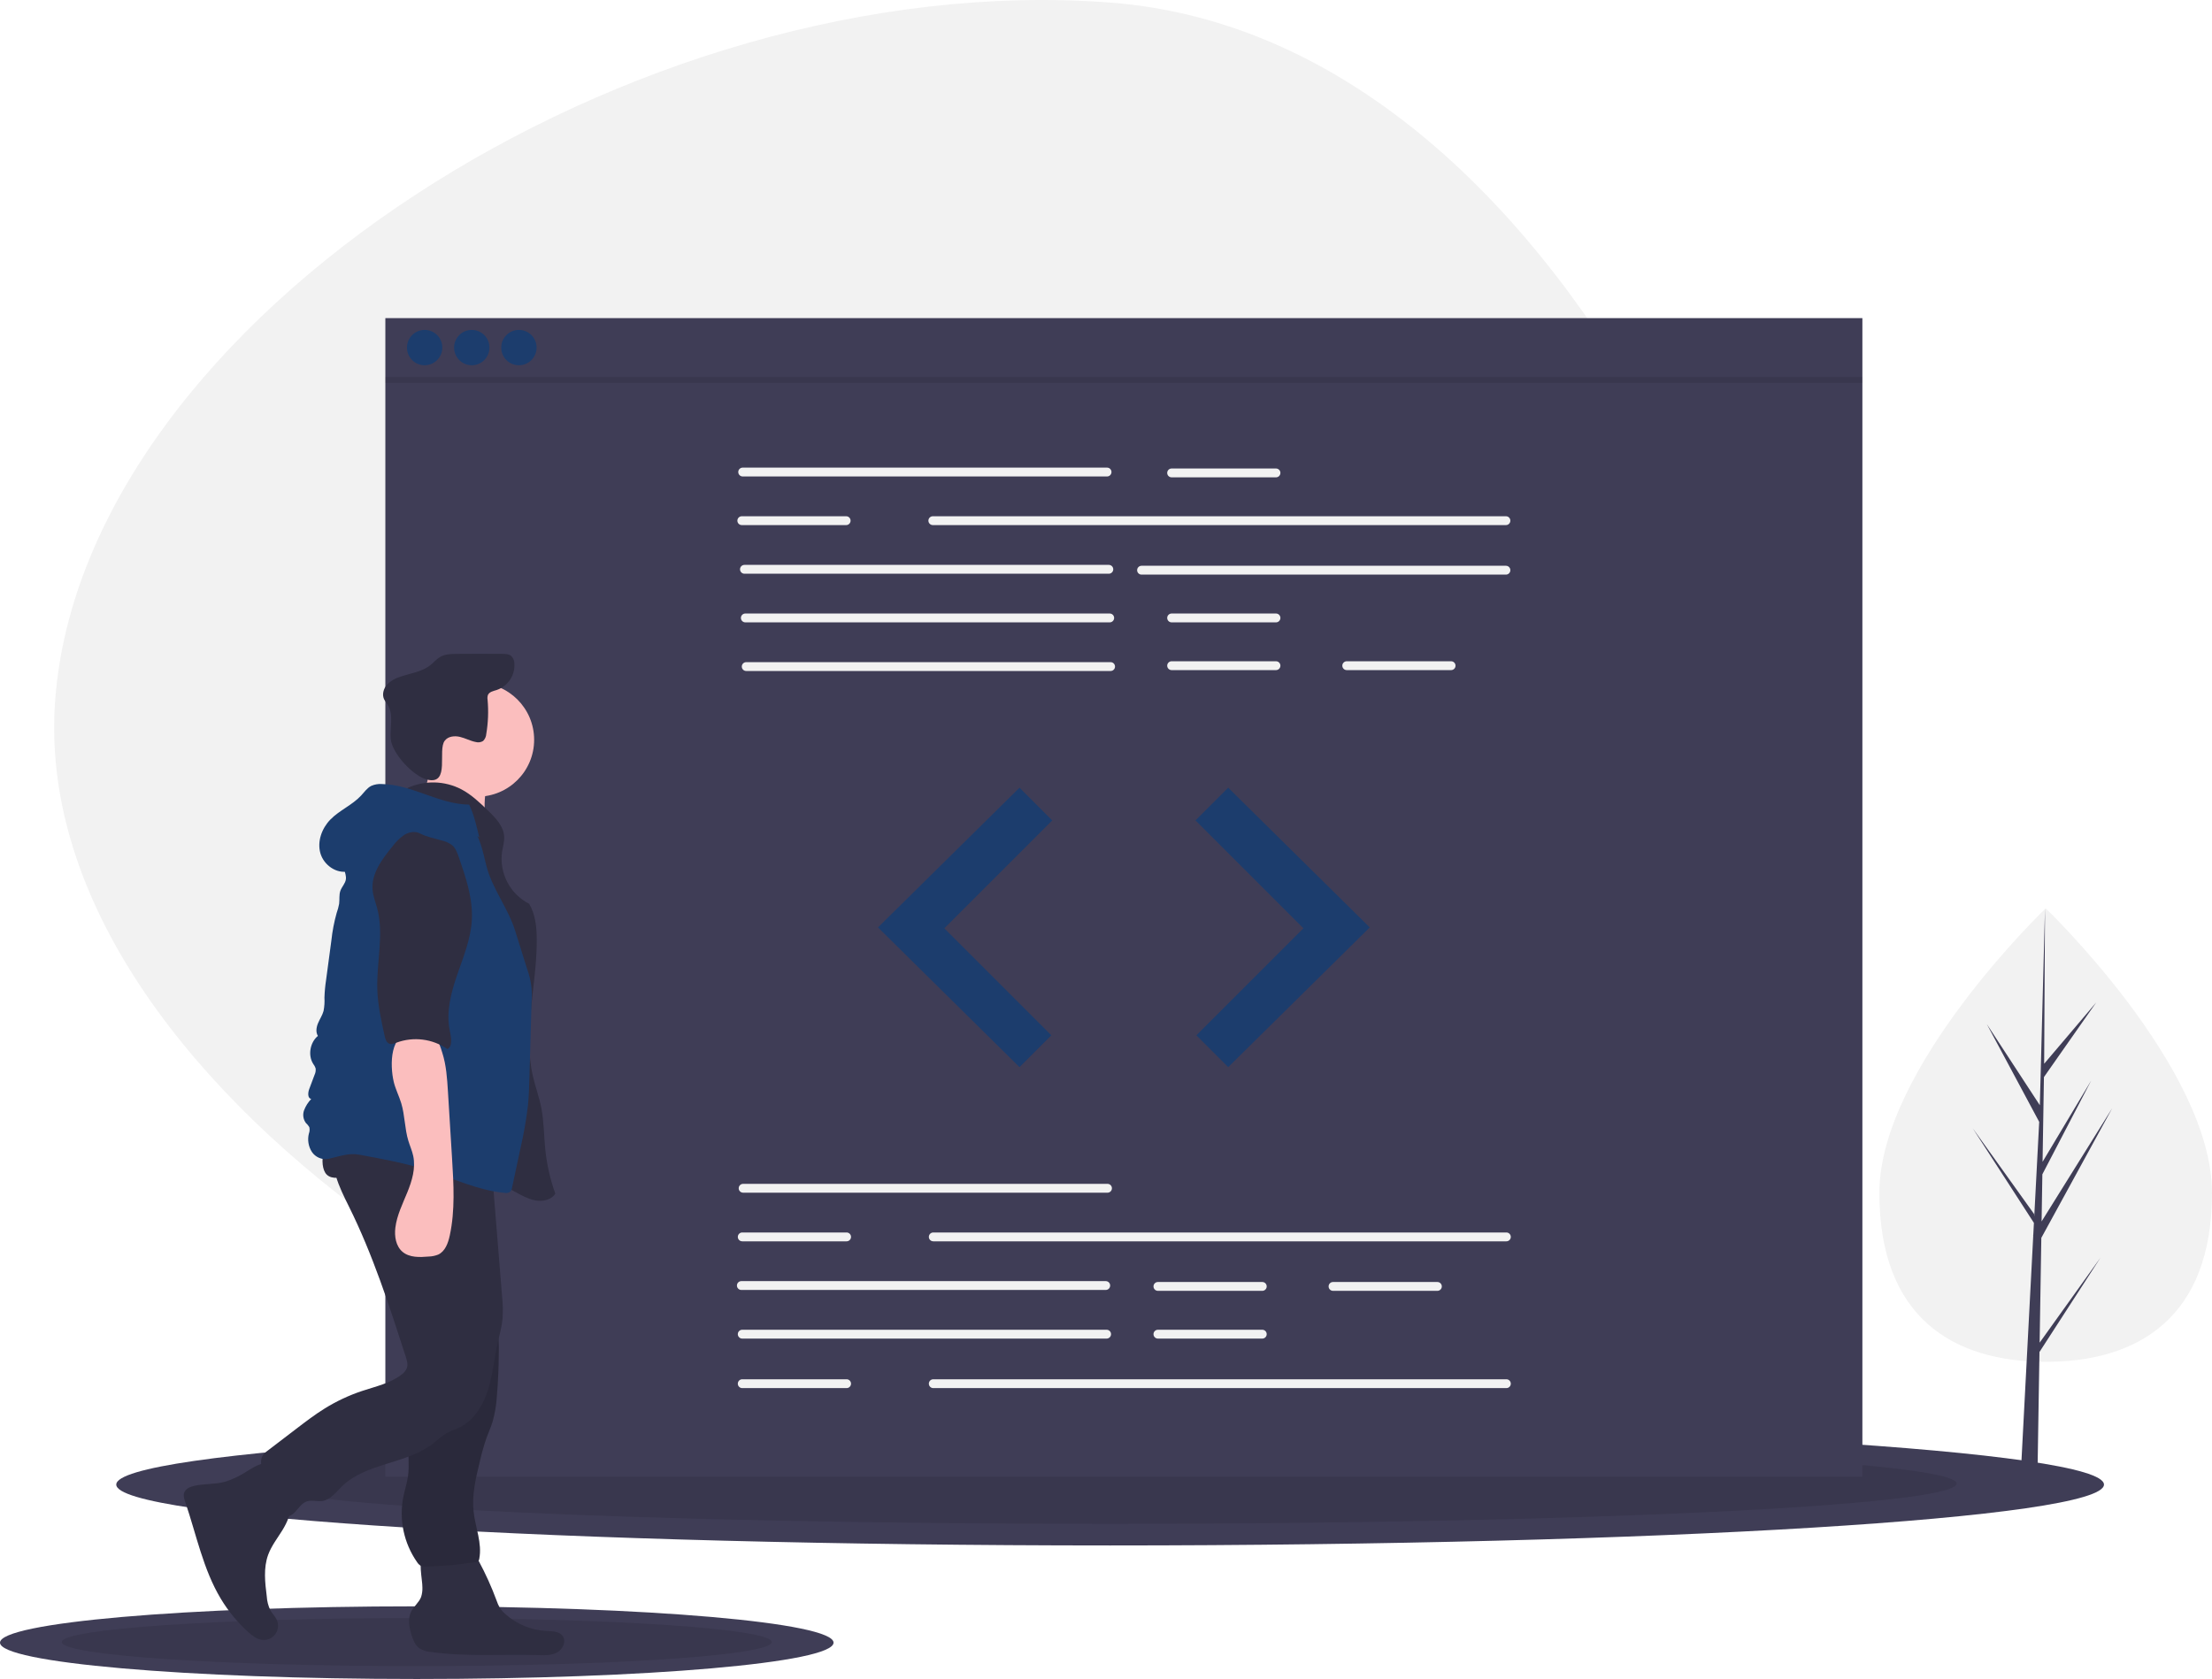
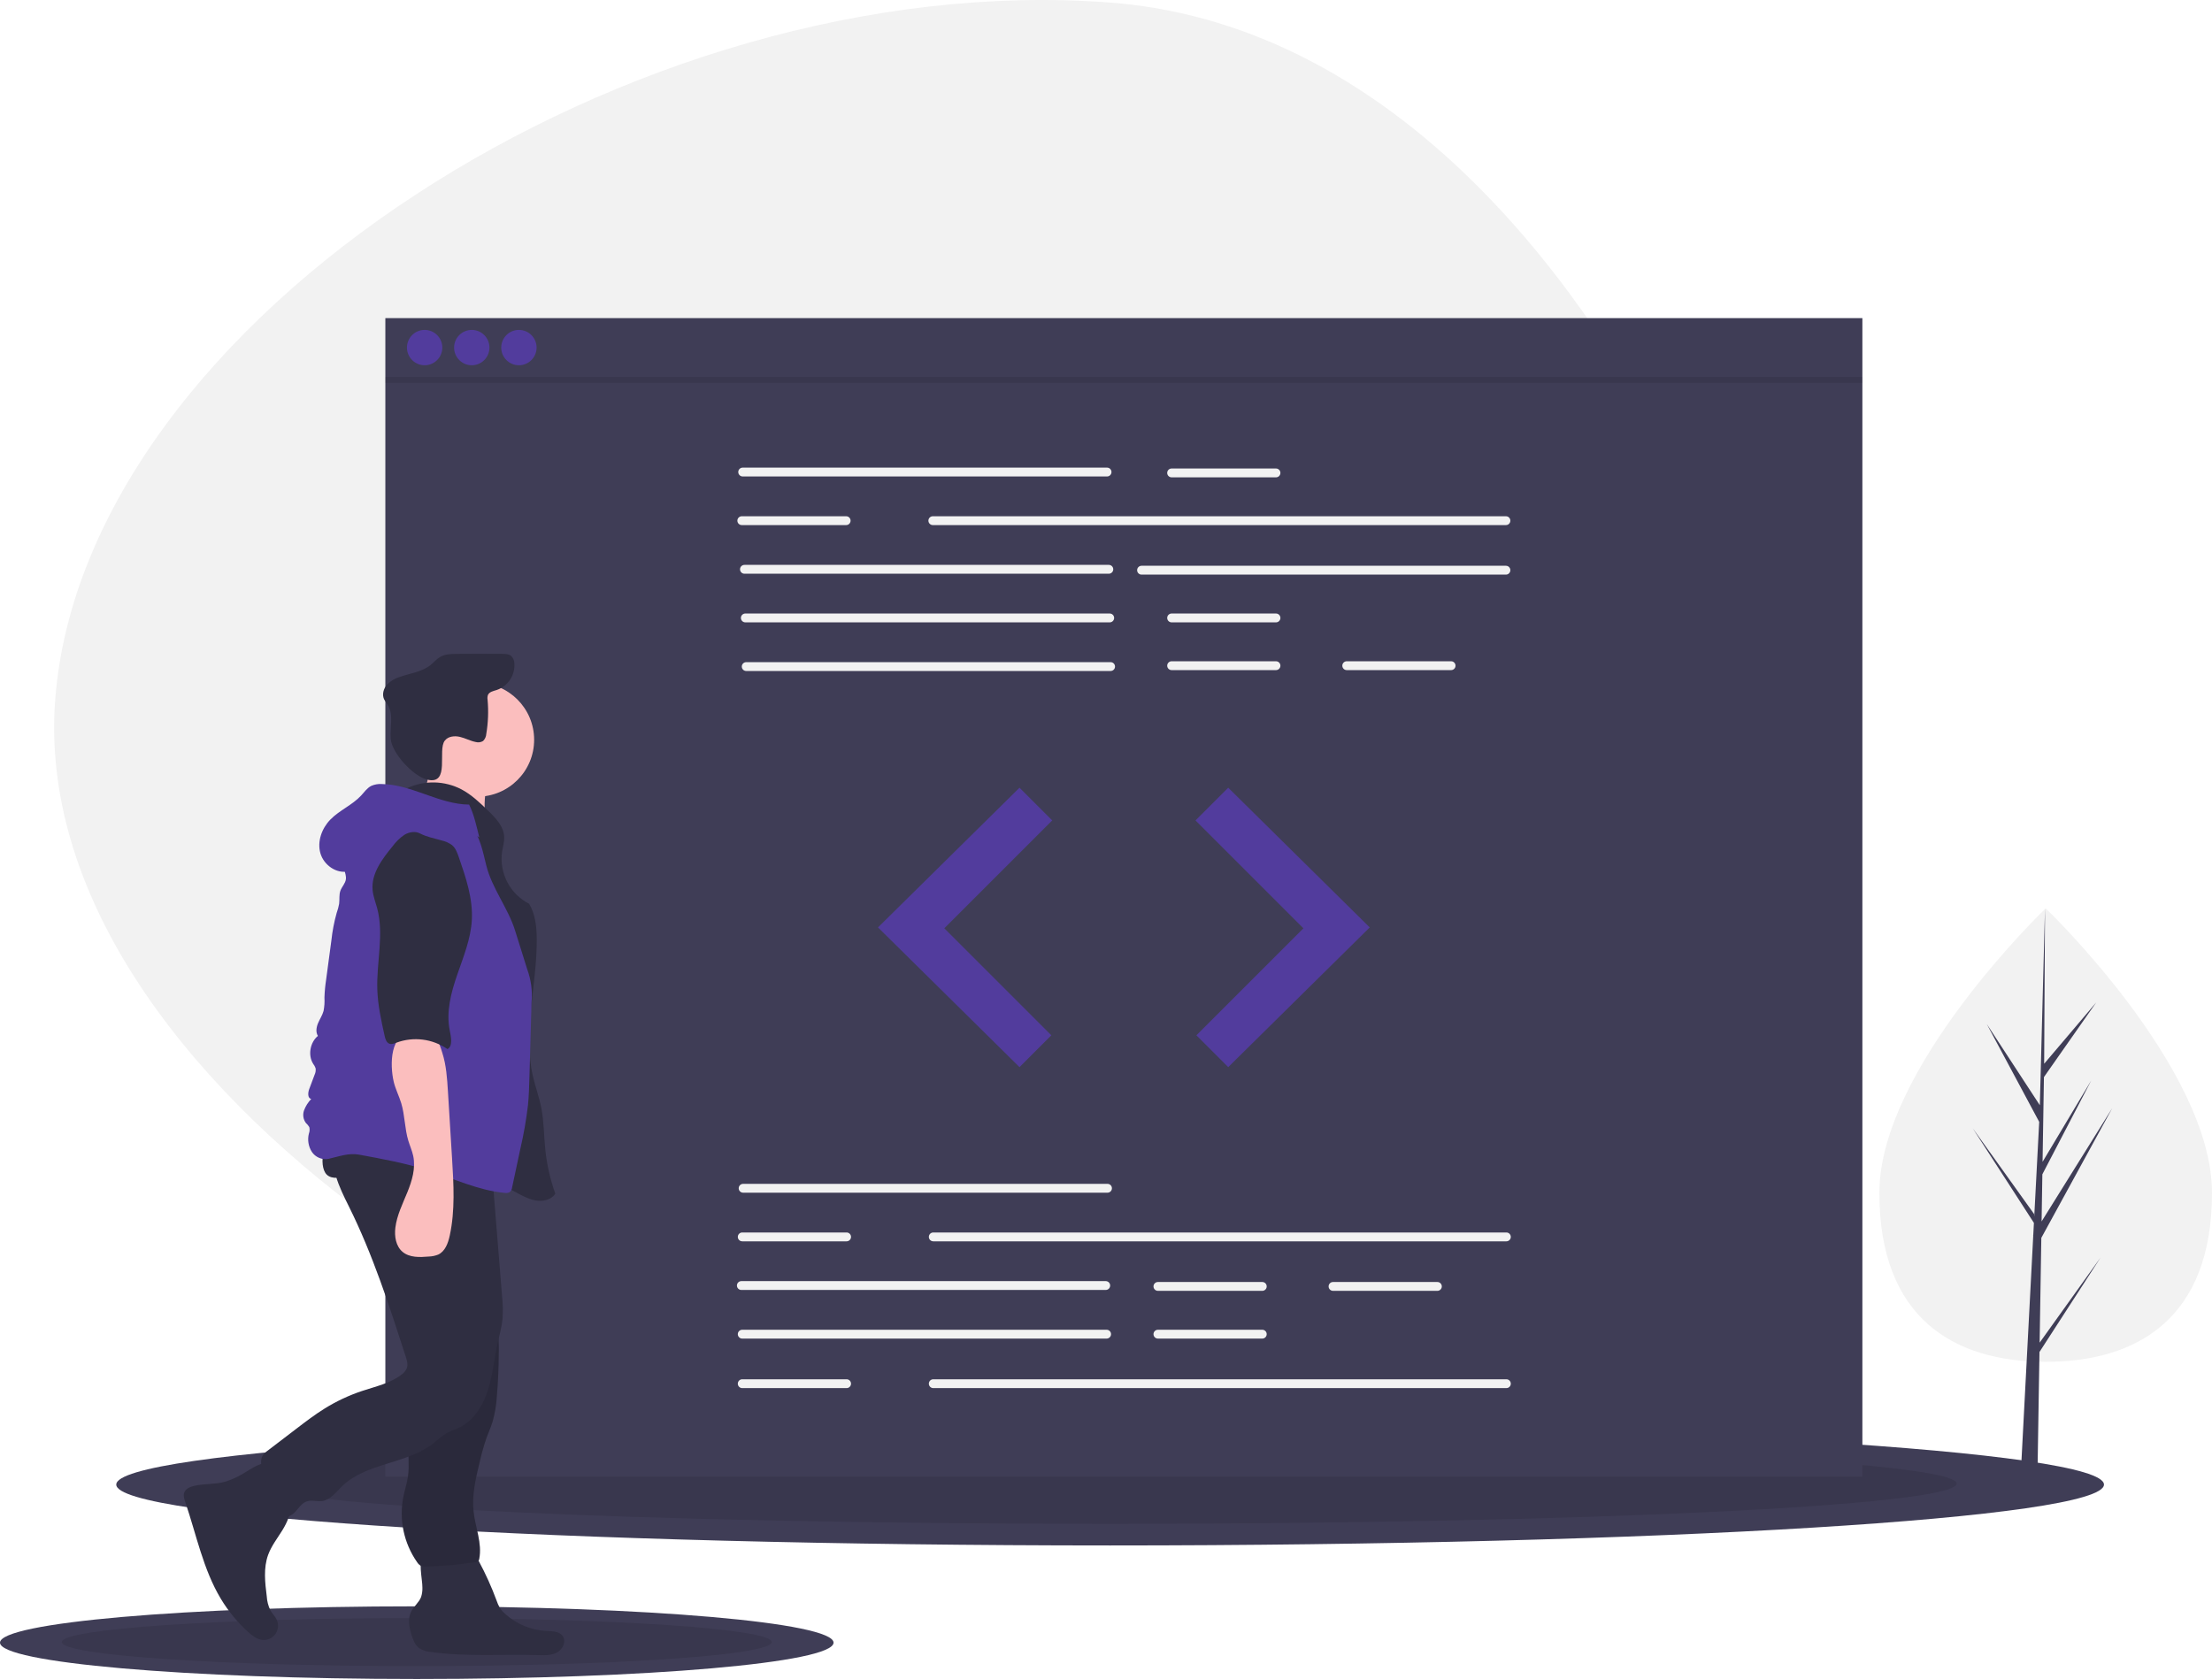
<svg xmlns="http://www.w3.org/2000/svg" id="a594ac37-6d44-4297-8862-1cbd9c01c0b7" data-name="Layer 1" width="1126.194" height="855" viewBox="0 0 1126.194 855">
  <path d="M581.768,778.438C339.369,759.991,50.297,572.172,65.014,378.781S359.7,5.358,602.099,23.805,984.031,403.667,969.314,597.058,824.166,796.885,581.768,778.438Z" transform="translate(-36.90323 -22.5)" fill="#f2f2f2" />
  <ellipse cx="565.194" cy="756" rx="506" ry="31" fill="#3f3d56" />
  <ellipse cx="565.194" cy="755.5" rx="431" ry="20.5" opacity="0.1" />
  <ellipse cx="212.194" cy="836.5" rx="212.194" ry="18.5" fill="#3f3d56" />
  <ellipse cx="212.194" cy="836.202" rx="180.742" ry="12.234" opacity="0.1" />
  <rect x="196.194" y="162" width="752" height="590" fill="#3f3d56" />
  <path d="M600.541,265.129H415.024a2.251,2.251,0,1,1,0-4.503H600.541a2.251,2.251,0,0,1,0,4.503Z" transform="translate(-36.90323 -22.5)" fill="#f2f2f2" />
  <path d="M803.62,289.895H511.835a2.251,2.251,0,0,1,0-4.503H803.62a2.251,2.251,0,1,1,0,4.503Z" transform="translate(-36.90323 -22.5)" fill="#f2f2f2" />
  <path d="M601.442,314.661H415.924a2.251,2.251,0,1,1,0-4.503H601.442a2.251,2.251,0,1,1,0,4.503Z" transform="translate(-36.90323 -22.5)" fill="#f2f2f2" />
  <path d="M803.62,315.111H618.102a2.251,2.251,0,0,1,0-4.503H803.62a2.251,2.251,0,1,1,0,4.503Z" transform="translate(-36.90323 -22.5)" fill="#f2f2f2" />
  <path d="M601.892,339.426H416.374a2.251,2.251,0,0,1,0-4.503H601.892a2.251,2.251,0,1,1,0,4.503Z" transform="translate(-36.90323 -22.5)" fill="#f2f2f2" />
  <path d="M602.342,364.192H416.825a2.251,2.251,0,0,1,0-4.503H602.342a2.251,2.251,0,1,1,0,4.503Z" transform="translate(-36.90323 -22.5)" fill="#f2f2f2" />
  <path d="M686.546,265.579H633.412a2.251,2.251,0,0,1,0-4.503h53.134a2.251,2.251,0,1,1,0,4.503Z" transform="translate(-36.90323 -22.5)" fill="#f2f2f2" />
  <path d="M686.546,339.426H633.412a2.251,2.251,0,0,1,0-4.503h53.134a2.251,2.251,0,1,1,0,4.503Z" transform="translate(-36.90323 -22.5)" fill="#f2f2f2" />
  <path d="M686.546,363.742H633.412a2.251,2.251,0,1,1,0-4.503h53.134a2.251,2.251,0,1,1,0,4.503Z" transform="translate(-36.90323 -22.5)" fill="#f2f2f2" />
  <path d="M775.702,363.742H722.569a2.251,2.251,0,0,1,0-4.503h53.134a2.251,2.251,0,1,1,0,4.503Z" transform="translate(-36.90323 -22.5)" fill="#f2f2f2" />
  <path d="M467.707,289.895H414.573a2.251,2.251,0,0,1,0-4.503h53.134a2.251,2.251,0,0,1,0,4.503Z" transform="translate(-36.90323 -22.5)" fill="#f2f2f2" />
  <path d="M600.766,629.861H415.249a2.251,2.251,0,0,1,0-4.503H600.766a2.251,2.251,0,0,1,0,4.503Z" transform="translate(-36.90323 -22.5)" fill="#f2f2f2" />
  <path d="M599.866,679.392H414.348a2.251,2.251,0,1,1,0-4.503H599.866a2.251,2.251,0,0,1,0,4.503Z" transform="translate(-36.90323 -22.5)" fill="#f2f2f2" />
  <path d="M600.316,704.158H414.798a2.251,2.251,0,1,1,0-4.503H600.316a2.251,2.251,0,1,1,0,4.503Z" transform="translate(-36.90323 -22.5)" fill="#f2f2f2" />
  <path d="M679.566,679.842H626.433a2.251,2.251,0,0,1,0-4.503h53.134a2.251,2.251,0,0,1,0,4.503Z" transform="translate(-36.90323 -22.5)" fill="#f2f2f2" />
  <path d="M679.566,704.158H626.433a2.251,2.251,0,0,1,0-4.503h53.134a2.251,2.251,0,1,1,0,4.503Z" transform="translate(-36.90323 -22.5)" fill="#f2f2f2" />
  <path d="M768.723,679.842H715.589a2.251,2.251,0,1,1,0-4.503h53.134a2.251,2.251,0,0,1,0,4.503Z" transform="translate(-36.90323 -22.5)" fill="#f2f2f2" />
  <path d="M803.845,654.626H512.06a2.251,2.251,0,0,1,0-4.503H803.845a2.251,2.251,0,0,1,0,4.503Z" transform="translate(-36.90323 -22.5)" fill="#f2f2f2" />
  <path d="M467.932,654.626H414.798a2.251,2.251,0,0,1,0-4.503H467.932a2.251,2.251,0,0,1,0,4.503Z" transform="translate(-36.90323 -22.5)" fill="#f2f2f2" />
  <path d="M803.845,729.374H512.06a2.251,2.251,0,1,1,0-4.503H803.845a2.251,2.251,0,0,1,0,4.503Z" transform="translate(-36.90323 -22.5)" fill="#f2f2f2" />
  <path d="M467.932,729.374H414.798a2.251,2.251,0,1,1,0-4.503H467.932a2.251,2.251,0,1,1,0,4.503Z" transform="translate(-36.90323 -22.5)" fill="#f2f2f2" />
-   <polygon points="519.06 401.13 447.014 472.275 519.06 543.42 535.27 527.21 480.786 472.725 535.72 417.79 519.06 401.13" fill="#1c3d6d" />
-   <polygon points="625.327 401.13 697.373 472.275 625.327 543.42 609.117 527.21 663.602 472.725 608.667 417.79 625.327 401.13" fill="#1c3d6d" />
-   <circle cx="216.194" cy="177" r="9" fill="#1c3d6d" />
-   <circle cx="240.194" cy="177" r="9" fill="#1c3d6d" />
-   <circle cx="264.194" cy="177" r="9" fill="#1c3d6d" />
+   <polygon points="519.06 401.13 447.014 472.275 519.06 543.42 535.27 527.21 480.786 472.725 535.72 417.79 519.06 401.13" fill="#523c9d" />
+   <polygon points="625.327 401.13 697.373 472.275 625.327 543.42 609.117 527.21 663.602 472.725 608.667 417.79 625.327 401.13" fill="#523c9d" />
+   <circle cx="216.194" cy="177" r="9" fill="#523c9d" />
+   <circle cx="240.194" cy="177" r="9" fill="#523c9d" />
+   <circle cx="264.194" cy="177" r="9" fill="#523c9d" />
  <rect x="196.194" y="192" width="752" height="3" opacity="0.1" />
  <path d="M1163.097,629.954c0,63.771-37.911,86.038-84.676,86.038s-84.676-22.266-84.676-86.038,84.676-144.898,84.676-144.898S1163.097,566.182,1163.097,629.954Z" transform="translate(-36.90323 -22.5)" fill="#f2f2f2" />
  <polygon points="1038.433 683.736 1039.3 630.365 1075.391 564.338 1039.436 621.993 1039.826 597.995 1064.699 550.226 1039.929 591.645 1039.929 591.645 1040.63 548.484 1067.265 510.453 1040.74 541.697 1041.178 462.556 1038.425 567.325 1038.651 563.003 1011.571 521.552 1038.217 571.3 1035.694 619.503 1035.619 618.223 1004.4 574.602 1035.524 622.743 1035.209 628.771 1035.152 628.862 1035.178 629.357 1028.776 751.653 1037.329 751.653 1038.355 688.485 1069.404 640.461 1038.433 683.736" fill="#3f3d56" />
  <path d="M159.525,773.591a43.126,43.126,0,0,1-8.178,3.503c-5.079,1.387-10.507.878-15.637,2.063-2.1.485-4.386,1.499-5.054,3.549-.49,1.503.043,3.127.553,4.623,5.669,16.62,9.085,34.266,18.125,49.321a74.641,74.641,0,0,0,13.993,16.988c2.055,1.852,4.384,3.664,7.135,3.955a7.248,7.248,0,0,0,7.371-10.182c-.811-1.801-2.317-3.196-3.289-4.916a18.757,18.757,0,0,1-1.819-6.991c-.893-7.108-1.754-14.538.709-21.265,1.652-4.512,4.682-8.359,7.206-12.447s4.622-8.772,4.06-13.544c-.383-3.257-1.972-6.237-3.65-9.054-1.681-2.823-5.005-10.408-8.383-11.35C169.16,766.864,162.583,772.024,159.525,773.591Z" transform="translate(-36.90323 -22.5)" fill="#2f2e41" />
  <path d="M251.96,831a14.019,14.019,0,0,1-.663,4.745c-1.058,2.793-3.681,4.706-5.036,7.367-1.885,3.701-1.031,8.174.218,12.135.783,2.483,1.81,5.067,3.912,6.603a12.893,12.893,0,0,0,5.954,1.907c18.036,2.496,36.358,1.064,54.559,1.587,3.317.095,6.829.211,9.725-1.41s4.686-5.697,2.717-8.368c-1.769-2.399-5.265-2.376-8.242-2.518a33.912,33.912,0,0,1-20.913-8.615,15.112,15.112,0,0,1-2.933-3.377,20.753,20.753,0,0,1-1.534-3.518,156.799,156.799,0,0,0-9.084-20.119c-.979-1.815-2.087-3.705-3.906-4.676a10.323,10.323,0,0,0-4.239-.926c-4.536-.294-16.283-1.838-19.791,1.69C249.461,816.768,252.032,826.86,251.96,831Z" transform="translate(-36.90323 -22.5)" fill="#2f2e41" />
  <circle cx="242.971" cy="376.72" r="28.975" fill="#fbbebe" />
  <path d="M253.709,423.146c-1.723,4.614-4.647,8.947-8.9,11.43l40.075,8.175a42.453,42.453,0,0,1-.562-17.869,10.3,10.3,0,0,0,.24-4.409c-.754-2.907-4.026-4.307-6.955-4.974-7.314-1.667-13.782-2.561-20.579-5.792C254.95,413.263,255.241,419.045,253.709,423.146Z" transform="translate(-36.90323 -22.5)" fill="#fbbebe" />
  <path d="M244.474,423.727a31.338,31.338,0,0,1,27.313.714c5.138,2.707,9.392,6.794,13.572,10.826,3.853,3.717,7.962,7.972,8.236,13.319.132,2.59-.676,5.123-1.084,7.684a25.766,25.766,0,0,0,13.78,26.469c3.184,5.303,3.841,11.729,3.889,17.914.185,23.436-7.209,47.161-1.93,69.995,1.239,5.361,3.162,10.554,4.232,15.951,1.387,6.991,1.318,14.18,2.044,21.27a95.266,95.266,0,0,0,5.113,22.495c-1.744,2.774-5.374,3.837-8.642,3.613s-6.325-1.643-9.242-3.136c-14.123-7.227-27.059-16.757-41.687-22.9-9.678-4.064-19.987-6.595-29.376-11.288s-18.12-12.142-20.99-22.238c-1.241-4.365-1.318-8.965-1.385-13.503-.285-19.114-.55-38.436,3.61-57.094,3.669-16.454,10.741-32.194,12.284-48.981.502-5.464.513-11.314,3.566-15.873C232.091,432.52,241.409,430.851,244.474,423.727Z" transform="translate(-36.90323 -22.5)" fill="#2f2e41" />
  <path d="M263.395,399.629c1.707-2.227,5-2.531,7.728-1.872s5.243,2.064,7.997,2.599a4.675,4.675,0,0,0,3.743-.526,5.444,5.444,0,0,0,1.615-3.57,68.163,68.163,0,0,0,.671-17.38,5.147,5.147,0,0,1,.159-2.437c.682-1.643,2.763-2.035,4.462-2.562a13.316,13.316,0,0,0,9.013-13.633,5.421,5.421,0,0,0-1.657-3.741c-1.175-.958-2.82-1.016-4.336-1.029q-11.683-.094-23.367.006c-2.883.025-5.91.096-8.409,1.533-1.848,1.063-3.222,2.773-4.88,4.112-4.326,3.491-10.178,4.201-15.441,5.991a15.308,15.308,0,0,0-6.768,4.036c-1.75,2-2.592,4.973-1.493,7.393a26.252,26.252,0,0,0,1.887,2.904c3.105,4.964,1.038,11.403,1.501,17.24.579,7.288,11.365,19.112,18.679,20.836C266.308,422.311,259.486,404.414,263.395,399.629Z" transform="translate(-36.90323 -22.5)" fill="#2f2e41" />
  <path d="M247.037,719.183c.745,5.322,1.701,10.662,1.445,16.029-.357,7.494-3.059,14.714-3.559,22.199-.373,5.591.49,11.242-.287,16.791-.497,3.553-1.656,6.978-2.373,10.494a43.395,43.395,0,0,0,6.973,33.265,5.448,5.448,0,0,0,2.023,1.961,5.714,5.714,0,0,0,2.508.332,179.947,179.947,0,0,0,25.17-2.287,2.414,2.414,0,0,0,1.616-.713,2.266,2.266,0,0,0,.351-.954c1.544-7.936-1.977-15.893-2.872-23.928-.956-8.58,1.103-17.177,3.146-25.565a113.548,113.548,0,0,1,3.467-12.228c.988-2.697,2.181-5.321,3.037-8.063a61.46,61.46,0,0,0,2.202-13.203q.892-10.575.945-21.199a88.958,88.958,0,0,0-1.665-20.01c-1.878-8.338-5.724-16.081-9.536-23.73a15.029,15.029,0,0,0-5.618,2.67,125.38,125.38,0,0,1-15.35,8.481c-3.567,1.657-10.522,2.833-12.786,6.286-2.232,3.405-.792,10.351-.621,14.106Q245.694,709.584,247.037,719.183Z" transform="translate(-36.90323 -22.5)" fill="#2f2e41" />
  <path d="M247.037,719.183c.745,5.322,1.701,10.662,1.445,16.029-.357,7.494-3.059,14.714-3.559,22.199-.373,5.591.49,11.242-.287,16.791-.497,3.553-1.656,6.978-2.373,10.494a43.395,43.395,0,0,0,6.973,33.265,5.448,5.448,0,0,0,2.023,1.961,5.714,5.714,0,0,0,2.508.332,179.947,179.947,0,0,0,25.17-2.287,2.414,2.414,0,0,0,1.616-.713,2.266,2.266,0,0,0,.351-.954c1.544-7.936-1.977-15.893-2.872-23.928-.956-8.58,1.103-17.177,3.146-25.565a113.548,113.548,0,0,1,3.467-12.228c.988-2.697,2.181-5.321,3.037-8.063a61.46,61.46,0,0,0,2.202-13.203q.892-10.575.945-21.199a88.958,88.958,0,0,0-1.665-20.01c-1.878-8.338-5.724-16.081-9.536-23.73a15.029,15.029,0,0,0-5.618,2.67,125.38,125.38,0,0,1-15.35,8.481c-3.567,1.657-10.522,2.833-12.786,6.286-2.232,3.405-.792,10.351-.621,14.106Q245.694,709.584,247.037,719.183Z" transform="translate(-36.90323 -22.5)" opacity="0.1" />
  <path d="M207.864,605.518c-3.848,10.359,1.808,21.554,6.722,31.452,12.106,24.386,20.513,50.407,28.874,76.317.626,1.941,1.252,4.058.554,5.974a7.825,7.825,0,0,1-2.822,3.347c-5.765,4.379-13.107,5.939-19.975,8.23a90.184,90.184,0,0,0-18.943,8.88c-4.977,3.084-9.639,6.644-14.292,10.197l-14.812,11.312a9.903,9.903,0,0,0-2.476,2.397c-1.429,2.241-.843,5.167-.132,7.728a131.432,131.432,0,0,0,7.252,19.792,6.911,6.911,0,0,0,2.63,3.447c2.312,1.242,5.14-.405,6.905-2.347s3.292-4.359,5.781-5.193c2.486-.833,5.222.176,7.818-.189,4.199-.589,6.986-4.457,10.013-7.426,12.365-12.131,33.01-11.251,46.612-21.977a59.228,59.228,0,0,1,6.231-4.868c2.3-1.359,4.907-2.105,7.293-3.307,7.257-3.654,11.819-11.209,14.262-18.957s3.141-15.928,4.897-23.861c.908-4.101,2.103-8.158,2.507-12.338a66.094,66.094,0,0,0-.253-11.666L287.604,621.748c-.4-4.943-.8-9.892-1.576-14.791-14.577.521-29.143,1.108-43.728,1.28C230.695,608.374,218.876,609.186,207.864,605.518Z" transform="translate(-36.90323 -22.5)" fill="#2f2e41" />
  <path d="M202.506,619.721c1.977,3.18,6.79,3.114,10.104,1.371s5.889-4.673,9.211-6.401c4.464-2.323,9.746-2.235,14.776-2.093,7.964.225,16.025.464,23.687,2.647,7.925,2.257,15.64,6.603,23.834,5.736,1.426-.151,2.985-.56,3.761-1.766a5.544,5.544,0,0,0,.62-2.836l.268-7.159a6.464,6.464,0,0,0-.57-3.625,6.082,6.082,0,0,0-2.716-2.079c-11.663-5.646-24.965-6.697-37.915-7.141q-9.875-.338-19.757-.278c-5.591.034-12.303-.775-17.739.719C202.774,598.82,198.805,613.769,202.506,619.721Z" transform="translate(-36.90323 -22.5)" fill="#2f2e41" />
-   <path d="M275.742,432.226c-15.282-.135-29.131-10.223-44.412-10.468a11.514,11.514,0,0,0-5.393.93c-2.129,1.073-3.529,3.147-5.147,4.898-4.518,4.893-11.061,7.505-15.703,12.281-4.352,4.478-6.773,11.15-5.055,17.153s8.204,10.608,14.279,9.165A36.801,36.801,0,0,1,228.65,446.706a72.887,72.887,0,0,1,11.205-5.882c6.868-3.112,14.548-6.283,21.718-3.95a30.638,30.638,0,0,1,7.409,4.04l11.954,8.03C279.543,443.45,278.29,437.288,275.742,432.226Z" transform="translate(-36.90323 -22.5)" fill="#1c3d6d" />
-   <path d="M212.552,460.874c-2.029,2.532.894,6.2.447,9.413-.297,2.135-2.054,3.765-2.786,5.793-.758,2.1-.356,4.427-.643,6.641a28.489,28.489,0,0,1-1.275,4.73,84.975,84.975,0,0,0-2.686,14.026l-2.675,19.976a75.681,75.681,0,0,0-.846,9.078,27.107,27.107,0,0,1-.452,6.787c-.592,2.183-1.904,4.093-2.786,6.175s-1.291,4.602-.099,6.524c-3.991,3.325-5.178,9.854-2.387,14.235a7.899,7.899,0,0,1,1.23,2.265,5.82,5.82,0,0,1-.542,3.34l-2.705,7.207c-.692,1.845-.911,4.653,1.014,5.074a17.006,17.006,0,0,0-3.651,5.767,6.866,6.866,0,0,0,.972,6.506,8.289,8.289,0,0,1,1.694,2.056,5.473,5.473,0,0,1-.196,3.243,11.906,11.906,0,0,0,1.473,9.333,8.371,8.371,0,0,0,8.418,3.609c5.41-1.22,10.272-3.147,15.728-2.146,11.746,2.155,23.53,4.32,34.906,7.952,12.984,4.145,25.556,10.224,39.126,11.5a3.798,3.798,0,0,0,2.617-.407,3.931,3.931,0,0,0,1.21-2.488q2.097-9.832,4.194-19.665a202.363,202.363,0,0,0,3.855-22.028c.477-4.781.614-9.589.749-14.392l1.081-38.231a38.197,38.197,0,0,0-2.2-16.62l-6.217-19.848c-3.548-11.327-11.688-21.371-14.586-32.882-1.834-7.285-3.189-15.103-8.108-20.781-7.012-8.095-19.145-9.354-29.764-7.962-4.797.629-9.636,1.714-13.785,4.202-4.798,2.877-8.333,7.409-11.753,11.836C218.305,454.343,215.436,457.276,212.552,460.874Z" transform="translate(-36.90323 -22.5)" fill="#1c3d6d" />
+   <path d="M275.742,432.226c-15.282-.135-29.131-10.223-44.412-10.468a11.514,11.514,0,0,0-5.393.93c-2.129,1.073-3.529,3.147-5.147,4.898-4.518,4.893-11.061,7.505-15.703,12.281-4.352,4.478-6.773,11.15-5.055,17.153s8.204,10.608,14.279,9.165A36.801,36.801,0,0,1,228.65,446.706a72.887,72.887,0,0,1,11.205-5.882c6.868-3.112,14.548-6.283,21.718-3.95a30.638,30.638,0,0,1,7.409,4.04l11.954,8.03C279.543,443.45,278.29,437.288,275.742,432.226Z" transform="translate(-36.90323 -22.5)" fill="#523c9d" />
+   <path d="M212.552,460.874c-2.029,2.532.894,6.2.447,9.413-.297,2.135-2.054,3.765-2.786,5.793-.758,2.1-.356,4.427-.643,6.641a28.489,28.489,0,0,1-1.275,4.73,84.975,84.975,0,0,0-2.686,14.026l-2.675,19.976a75.681,75.681,0,0,0-.846,9.078,27.107,27.107,0,0,1-.452,6.787c-.592,2.183-1.904,4.093-2.786,6.175s-1.291,4.602-.099,6.524c-3.991,3.325-5.178,9.854-2.387,14.235a7.899,7.899,0,0,1,1.23,2.265,5.82,5.82,0,0,1-.542,3.34l-2.705,7.207c-.692,1.845-.911,4.653,1.014,5.074a17.006,17.006,0,0,0-3.651,5.767,6.866,6.866,0,0,0,.972,6.506,8.289,8.289,0,0,1,1.694,2.056,5.473,5.473,0,0,1-.196,3.243,11.906,11.906,0,0,0,1.473,9.333,8.371,8.371,0,0,0,8.418,3.609c5.41-1.22,10.272-3.147,15.728-2.146,11.746,2.155,23.53,4.32,34.906,7.952,12.984,4.145,25.556,10.224,39.126,11.5a3.798,3.798,0,0,0,2.617-.407,3.931,3.931,0,0,0,1.21-2.488q2.097-9.832,4.194-19.665a202.363,202.363,0,0,0,3.855-22.028c.477-4.781.614-9.589.749-14.392l1.081-38.231a38.197,38.197,0,0,0-2.2-16.62l-6.217-19.848c-3.548-11.327-11.688-21.371-14.586-32.882-1.834-7.285-3.189-15.103-8.108-20.781-7.012-8.095-19.145-9.354-29.764-7.962-4.797.629-9.636,1.714-13.785,4.202-4.798,2.877-8.333,7.409-11.753,11.836C218.305,454.343,215.436,457.276,212.552,460.874Z" transform="translate(-36.90323 -22.5)" fill="#523c9d" />
  <path d="M237.347,573.323c.875,3.773,2.712,7.251,3.837,10.957,1.884,6.209,1.724,12.896,3.605,19.106.789,2.606,1.933,5.109,2.5,7.773,1.321,6.211-.608,12.636-3.003,18.516s-5.313,11.678-6.091,17.98c-.548,4.438.239,9.45,3.66,12.331,3.552,2.99,8.713,2.788,13.339,2.39a14.016,14.016,0,0,0,4.841-1.008c3.538-1.674,5.028-5.86,5.855-9.685,2.771-12.819,1.98-26.106,1.174-39.197l-2.106-34.234c-.405-6.591-.84-13.318-2.871-19.646-.739-2.302-2.026-6.954-4.129-8.424-2.083-1.456-8.03-1.521-10.609-1.642C235.251,547.97,235.387,564.856,237.347,573.323Z" transform="translate(-36.90323 -22.5)" fill="#fbbebe" />
  <path d="M250.751,446.923c-2.471-1.294-5.584-.736-7.972.704a24.568,24.568,0,0,0-5.972,5.798c-5.339,6.517-10.991,13.995-10.199,22.382.297,3.145,1.501,6.121,2.317,9.172,3.579,13.38-.379,27.53.075,41.373.262,7.999,2.003,15.866,3.736,23.679.354,1.595.92,3.44,2.463,3.977,1.159.403,2.41-.115,3.557-.551A28.371,28.371,0,0,1,264.721,556.731c2.865-1.529,1.791-6.363,1.149-9.546-1.908-9.458.682-19.214,3.828-28.335s6.911-18.23,7.432-27.865c.591-10.916-3.029-21.571-6.6-31.903-.779-2.255-1.631-4.62-3.439-6.178a13.665,13.665,0,0,0-5.203-2.377C258.096,449.406,254.255,448.758,250.751,446.923Z" transform="translate(-36.90323 -22.5)" fill="#2f2e41" />
</svg>
